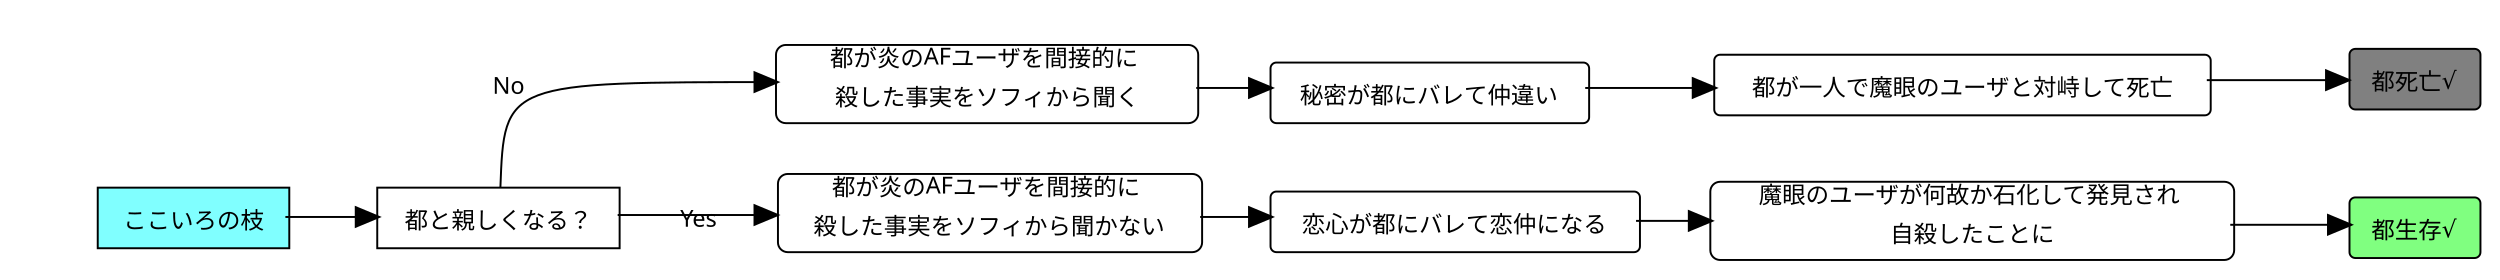
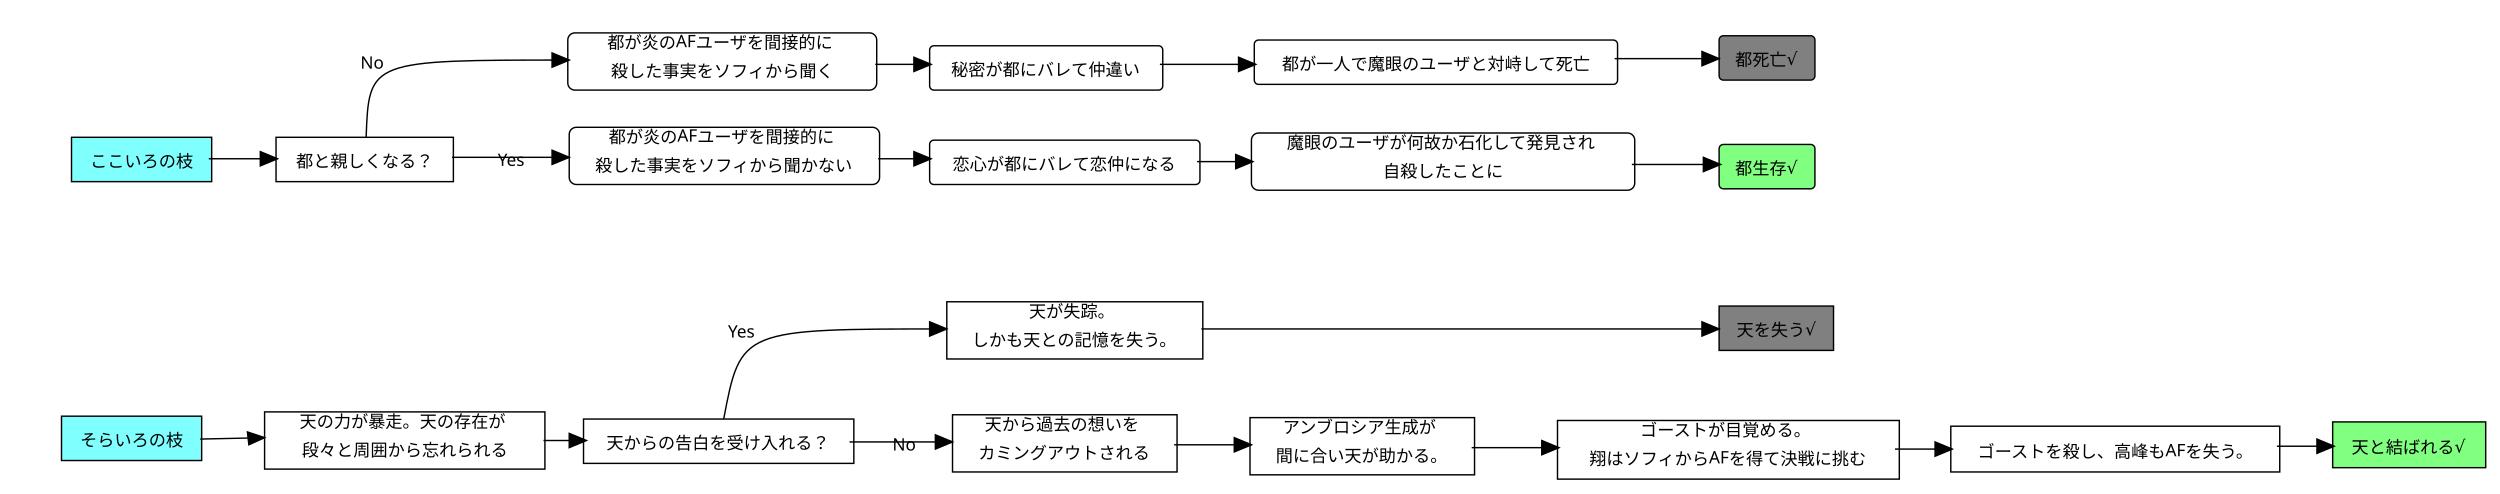
- <svg xmlns="http://www.w3.org/2000/svg" xmlns:xlink="http://www.w3.org/1999/xlink" width="1279" height="143">
+ <svg xmlns="http://www.w3.org/2000/svg" xmlns:xlink="http://www.w3.org/1999/xlink" width="1748" height="345">
  <g>
    <rect x="50" y="96" width="98" height="31" style="stroke:rgb(0,0,0); stroke-width:1; fill:rgb(128,255,255)" />
    <a xlink:href="text.html#2" target="text">
      <text x="99" y="117" text-anchor="middle" style="font-size:9pt; fill:rgb(0,0,0); font-family:Meiryo; ">ここいろの枝</text>
    </a>
  </g>
  <g>
    <rect x="193" y="96" width="124" height="31" style="stroke:rgb(0,0,0); stroke-width:1; fill:none" />
    <a xlink:href="text.html#7" target="text">
      <text x="255" y="117" text-anchor="middle" style="font-size:9pt; fill:rgb(0,0,0); font-family:Meiryo; ">都と親しくなる？</text>
    </a>
  </g>
  <g>
    <rect x="398" y="89" width="217" height="40" rx="5" ry="5" style="stroke:rgb(0,0,0); stroke-width:1; fill:none" />
    <a xlink:href="text.html#8" target="text">
      <text x="506" y="100" text-anchor="middle" style="font-size:9pt; fill:rgb(0,0,0); font-family:Meiryo; ">
        <tspan>都が炎のAFユーザを間接的に
</tspan>
        <tspan x="506" dy="20">殺した事実をソフィから聞かない</tspan>
      </text>
    </a>
  </g>
  <g>
    <rect x="650" y="98" width="189" height="31" rx="3" ry="3" style="stroke:rgb(0,0,0); stroke-width:1; fill:none" />
    <a xlink:href="text.html#10" target="text">
      <text x="744" y="119" text-anchor="middle" style="font-size:9pt; fill:rgb(0,0,0); font-family:Meiryo; ">恋心が都にバレて恋仲になる</text>
    </a>
  </g>
  <g>
    <rect x="397" y="23" width="216" height="40" rx="5" ry="5" style="stroke:rgb(0,0,0); stroke-width:1; fill:none" />
    <a xlink:href="text.html#4" target="text">
      <text x="505" y="34" text-anchor="middle" style="font-size:9pt; fill:rgb(0,0,0); font-family:Meiryo; ">
        <tspan>都が炎のAFユーザを間接的に
</tspan>
        <tspan x="505" dy="20">殺した事実をソフィから聞く</tspan>
      </text>
    </a>
  </g>
  <g>
    <rect x="650" y="32" width="163" height="31" rx="3" ry="3" style="stroke:rgb(0,0,0); stroke-width:1; fill:none" />
    <a xlink:href="text.html#5" target="text">
      <text x="731" y="53" text-anchor="middle" style="font-size:9pt; fill:rgb(0,0,0); font-family:Meiryo; ">秘密が都にバレて仲違い</text>
    </a>
  </g>
  <g>
    <rect x="877" y="28" width="254" height="31" rx="3" ry="3" style="stroke:rgb(0,0,0); stroke-width:1; fill:none" />
    <a xlink:href="text.html#6" target="text">
      <text x="1004" y="49" text-anchor="middle" style="font-size:9pt; fill:rgb(0,0,0); font-family:Meiryo; ">都が一人で魔眼のユーザと対峙して死亡</text>
    </a>
  </g>
  <g>
    <rect x="875" y="93" width="268" height="40" rx="5" ry="5" style="stroke:rgb(0,0,0); stroke-width:1; fill:none" />
    <a xlink:href="text.html#11" target="text">
      <text x="1009" y="104" text-anchor="middle" style="font-size:9pt; fill:rgb(0,0,0); font-family:Meiryo; ">
        <tspan>魔眼のユーザが何故か石化して発見され
</tspan>
        <tspan x="1009" dy="20">自殺したことに</tspan>
      </text>
    </a>
  </g>
  <g>
    <rect x="1202" y="25" width="67" height="31" rx="3" ry="3" style="stroke:rgb(0,0,0); stroke-width:1; fill:rgb(128,128,128)" />
    <a xlink:href="text.html#12" target="text">
      <text x="1235" y="46" text-anchor="middle" style="font-size:9pt; fill:rgb(0,0,0); font-family:Meiryo; ">都死亡√</text>
    </a>
  </g>
  <g>
    <rect x="1202" y="101" width="67" height="31" rx="3" ry="3" style="stroke:rgb(0,0,0); stroke-width:1; fill:rgb(128,255,128)" />
    <a xlink:href="text.html#13" target="text">
      <text x="1235" y="122" text-anchor="middle" style="font-size:9pt; fill:rgb(0,0,0); font-family:Meiryo; ">都生存√</text>
    </a>
  </g>
  <g>
+     <rect x="43" y="291" width="98" height="31" style="stroke:rgb(0,0,0); stroke-width:1; fill:rgb(128,255,255)" />
+     <a xlink:href="text.html#19" target="text">
+       <text x="92" y="312" text-anchor="middle" style="font-size:9pt; fill:rgb(0,0,0); font-family:Meiryo; ">そらいろの枝</text>
+     </a>
+   </g>
+   <g>
+     <rect x="408" y="293" width="189" height="31" style="stroke:rgb(0,0,0); stroke-width:1; fill:none" />
+     <a xlink:href="text.html#20" target="text">
+       <text x="502" y="314" text-anchor="middle" style="font-size:9pt; fill:rgb(0,0,0); font-family:Meiryo; ">天からの告白を受け入れる？</text>
+     </a>
+   </g>
+   <g>
+     <rect x="662" y="211" width="179" height="40" style="stroke:rgb(0,0,0); stroke-width:1; fill:none" />
+     <a xlink:href="text.html#21" target="text">
+       <text x="751" y="222" text-anchor="middle" style="font-size:9pt; fill:rgb(0,0,0); font-family:Meiryo; ">
+         <tspan>天が失踪。
+ </tspan>
+         <tspan x="751" dy="20">しかも天との記憶を失う。</tspan>
+       </text>
+     </a>
+   </g>
+   <g>
+     <rect x="1202" y="214" width="80" height="31" style="stroke:rgb(0,0,0); stroke-width:1; fill:rgb(128,128,128)" />
+     <a xlink:href="text.html#22" target="text">
+       <text x="1242" y="235" text-anchor="middle" style="font-size:9pt; fill:rgb(0,0,0); font-family:Meiryo; ">天を失う√</text>
+     </a>
+   </g>
+   <g>
+     <rect x="1089" y="294" width="239" height="41" style="stroke:rgb(0,0,0); stroke-width:1; fill:none" />
+     <a xlink:href="text.html#26" target="text">
+       <text x="1208" y="305" text-anchor="middle" style="font-size:9pt; fill:rgb(0,0,0); font-family:Meiryo; ">
+         <tspan>ゴーストが目覚める。
+ </tspan>
+         <tspan x="1208" dy="20">翔はソフィからAFを得て決戦に挑む</tspan>
+       </text>
+     </a>
+   </g>
+   <g>
+     <rect x="1364" y="298" width="230" height="32" style="stroke:rgb(0,0,0); stroke-width:1; fill:none" />
+     <a xlink:href="text.html#27" target="text">
+       <text x="1479" y="320" text-anchor="middle" style="font-size:9pt; fill:rgb(0,0,0); font-family:Meiryo; ">ゴーストを殺し、高峰もAFを失う。</text>
+     </a>
+   </g>
+   <g>
+     <rect x="1631" y="295" width="107" height="32" style="stroke:rgb(0,0,0); stroke-width:1; fill:rgb(128,255,128)" />
+     <a xlink:href="text.html#28" target="text">
+       <text x="1684" y="317" text-anchor="middle" style="font-size:9pt; fill:rgb(0,0,0); font-family:Meiryo; ">天と結ばれる√</text>
+     </a>
+   </g>
+   <g>
+     <rect x="874" y="292" width="157" height="40" style="stroke:rgb(0,0,0); stroke-width:1; fill:none" />
+     <a xlink:href="text.html#23" target="text">
+       <text x="952" y="303" text-anchor="middle" style="font-size:9pt; fill:rgb(0,0,0); font-family:Meiryo; ">
+         <tspan>アンブロシア生成が
+ </tspan>
+         <tspan x="952" dy="20">間に合い天が助かる。</tspan>
+       </text>
+     </a>
+   </g>
+   <g>
+     <rect x="185" y="288" width="196" height="40" style="stroke:rgb(0,0,0); stroke-width:1; fill:none" />
+     <a xlink:href="text.html#25" target="text">
+       <text x="283" y="299" text-anchor="middle" style="font-size:9pt; fill:rgb(0,0,0); font-family:Meiryo; ">
+         <tspan>天の力が暴走。天の存在が
+ </tspan>
+         <tspan x="283" dy="20">段々と周囲から忘れられる</tspan>
+       </text>
+     </a>
+   </g>
+   <g>
+     <rect x="666" y="290" width="157" height="40" style="stroke:rgb(0,0,0); stroke-width:1; fill:none" />
+     <a xlink:href="text.html#24" target="text">
+       <text x="744" y="301" text-anchor="middle" style="font-size:9pt; fill:rgb(0,0,0); font-family:Meiryo; ">
+         <tspan>天から過去の想いを
+ </tspan>
+         <tspan x="744" dy="20">カミングアウトされる</tspan>
+       </text>
+     </a>
+   </g>
+   <g>
    <path d="M 256 96 C 258 42 258 42 398 42" stroke="rgb(0,0,0)" fill="none" stroke-width="1" />
    <text x="252" y="48" style="font-size:9pt; fill:rgb(0,0,0); font-family:Meiryo; ">No</text>
    <path d="M 398 42 L 386 37 L 386 47 z" style="fill:rgb(0,0,0); stroke:rgb(0,0,0); stroke-width:1;" />
  </g>
  <g>
    <line x1="612" y1="45" x2="651" y2="45" style="stroke:rgb(0,0,0); stroke-width:1;" />
    <path d="M 651 45 L 639 40 L 639 50 z" style="fill:rgb(0,0,0); stroke:rgb(0,0,0); stroke-width:1;" />
  </g>
  <g>
    <line x1="811" y1="45" x2="878" y2="45" style="stroke:rgb(0,0,0); stroke-width:1;" />
    <path d="M 878 45 L 866 40 L 866 50 z" style="fill:rgb(0,0,0); stroke:rgb(0,0,0); stroke-width:1;" />
  </g>
  <g>
    <line x1="316" y1="110" x2="398" y2="110" style="stroke:rgb(0,0,0); stroke-width:1;" />
    <text x="348" y="116" style="font-size:9pt; fill:rgb(0,0,0); font-family:Meiryo; ">Yes</text>
    <path d="M 398 110 L 386 105 L 386 115 z" style="fill:rgb(0,0,0); stroke:rgb(0,0,0); stroke-width:1;" />
  </g>
  <g>
    <line x1="614" y1="111" x2="651" y2="111" style="stroke:rgb(0,0,0); stroke-width:1;" />
    <path d="M 651 111 L 639 106 L 639 116 z" style="fill:rgb(0,0,0); stroke:rgb(0,0,0); stroke-width:1;" />
  </g>
  <g>
    <line x1="837" y1="113" x2="876" y2="113" style="stroke:rgb(0,0,0); stroke-width:1;" />
    <path d="M 876 113 L 864 108 L 864 118 z" style="fill:rgb(0,0,0); stroke:rgb(0,0,0); stroke-width:1;" />
  </g>
  <g>
    <line x1="1141" y1="115" x2="1203" y2="115" style="stroke:rgb(0,0,0); stroke-width:1;" />
    <path d="M 1203 115 L 1191 110 L 1191 120 z" style="fill:rgb(0,0,0); stroke:rgb(0,0,0); stroke-width:1;" />
  </g>
  <g>
    <line x1="1129" y1="41" x2="1202" y2="41" style="stroke:rgb(0,0,0); stroke-width:1;" />
    <path d="M 1202 41 L 1190 36 L 1190 46 z" style="fill:rgb(0,0,0); stroke:rgb(0,0,0); stroke-width:1;" />
  </g>
  <g>
    <line x1="146" y1="111" x2="194" y2="111" style="stroke:rgb(0,0,0); stroke-width:1;" />
    <path d="M 194 111 L 182 106 L 182 116 z" style="fill:rgb(0,0,0); stroke:rgb(0,0,0); stroke-width:1;" />
  </g>
+   <g>
+     <line x1="140" y1="307" x2="185" y2="306" style="stroke:rgb(0,0,0); stroke-width:1;" />
+     <path d="M 185 306 L 173 302 L 174 311 z" style="fill:rgb(0,0,0); stroke:rgb(0,0,0); stroke-width:1;" />
+   </g>
+   <g>
+     <line x1="380" y1="308" x2="410" y2="308" style="stroke:rgb(0,0,0); stroke-width:1;" />
+     <path d="M 410 308 L 398 303 L 398 313 z" style="fill:rgb(0,0,0); stroke:rgb(0,0,0); stroke-width:1;" />
+   </g>
+   <g>
+     <path d="M 506 293 C 518 230 518 230 662 230" stroke="rgb(0,0,0)" fill="none" stroke-width="1" />
+     <text x="509" y="236" style="font-size:9pt; fill:rgb(0,0,0); font-family:Meiryo; ">Yes</text>
+     <path d="M 662 230 L 650 225 L 650 235 z" style="fill:rgb(0,0,0); stroke:rgb(0,0,0); stroke-width:1;" />
+   </g>
+   <g>
+     <line x1="594" y1="309" x2="666" y2="309" style="stroke:rgb(0,0,0); stroke-width:1;" />
+     <text x="624" y="315" style="font-size:9pt; fill:rgb(0,0,0); font-family:Meiryo; ">No</text>
+     <path d="M 666 309 L 654 304 L 654 314 z" style="fill:rgb(0,0,0); stroke:rgb(0,0,0); stroke-width:1;" />
+   </g>
+   <g>
+     <line x1="821" y1="311" x2="875" y2="311" style="stroke:rgb(0,0,0); stroke-width:1;" />
+     <path d="M 875 311 L 863 306 L 863 316 z" style="fill:rgb(0,0,0); stroke:rgb(0,0,0); stroke-width:1;" />
+   </g>
+   <g>
+     <line x1="840" y1="230" x2="1202" y2="230" style="stroke:rgb(0,0,0); stroke-width:1;" />
+     <path d="M 1202 230 L 1190 225 L 1190 235 z" style="fill:rgb(0,0,0); stroke:rgb(0,0,0); stroke-width:1;" />
+   </g>
+   <g>
+     <line x1="1029" y1="313" x2="1090" y2="313" style="stroke:rgb(0,0,0); stroke-width:1;" />
+     <path d="M 1090 313 L 1078 308 L 1078 318 z" style="fill:rgb(0,0,0); stroke:rgb(0,0,0); stroke-width:1;" />
+   </g>
+   <g>
+     <line x1="1325" y1="314" x2="1365" y2="314" style="stroke:rgb(0,0,0); stroke-width:1;" />
+     <path d="M 1365 314 L 1353 309 L 1353 319 z" style="fill:rgb(0,0,0); stroke:rgb(0,0,0); stroke-width:1;" />
+   </g>
+   <g>
+     <line x1="1592" y1="312" x2="1632" y2="312" style="stroke:rgb(0,0,0); stroke-width:1;" />
+     <path d="M 1632 312 L 1620 307 L 1620 317 z" style="fill:rgb(0,0,0); stroke:rgb(0,0,0); stroke-width:1;" />
+   </g>
</svg>
